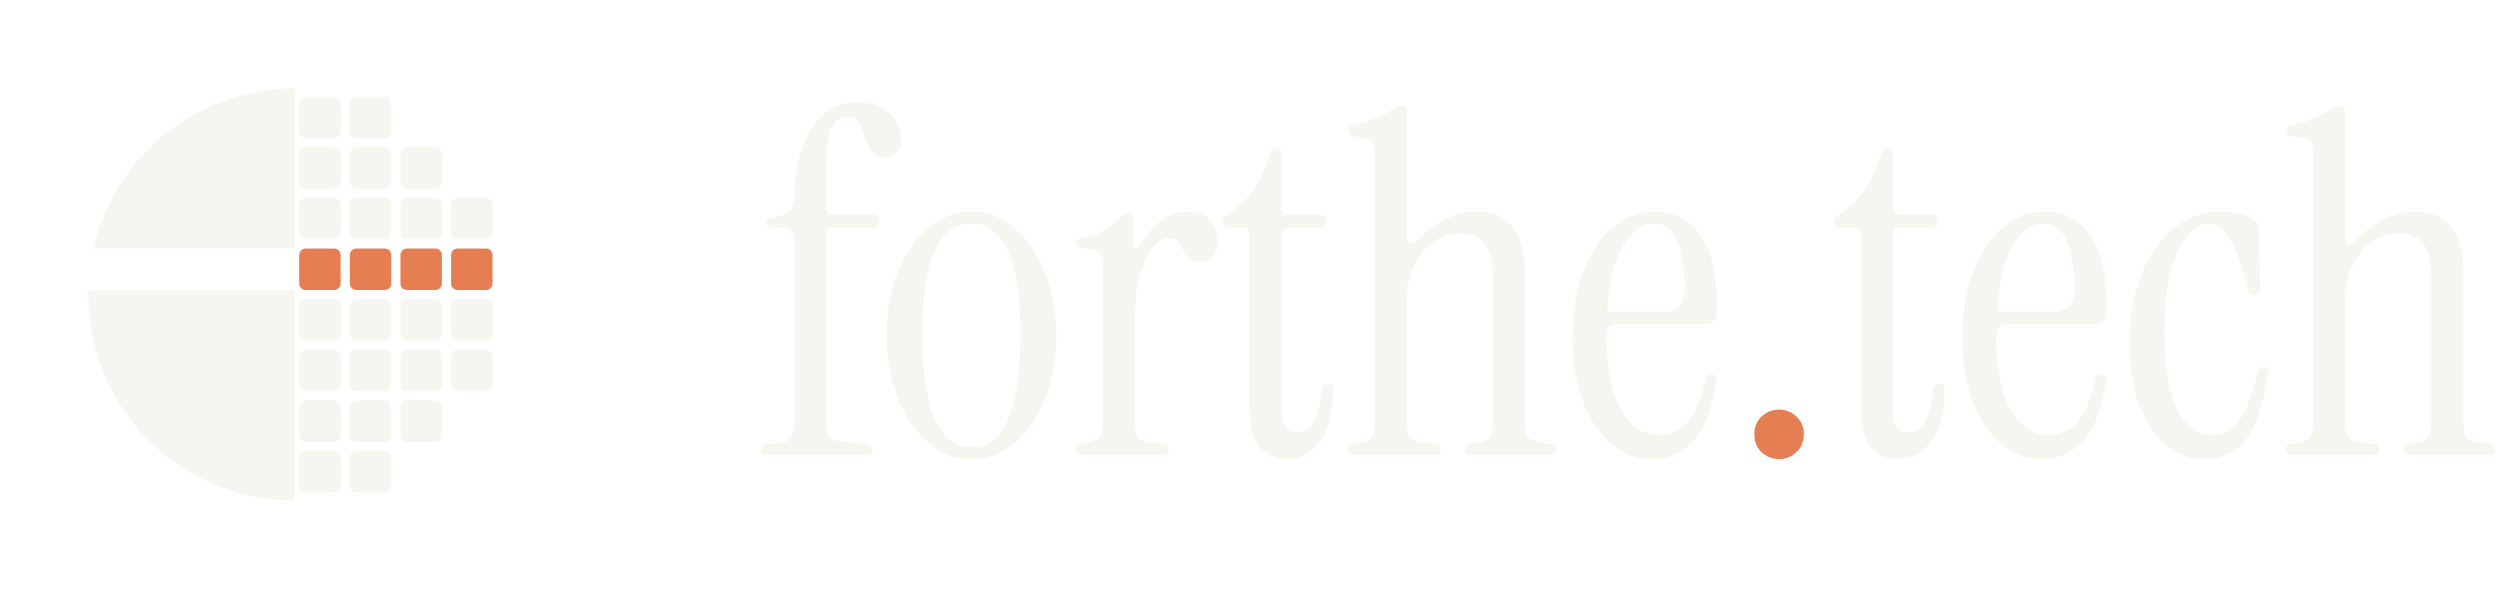
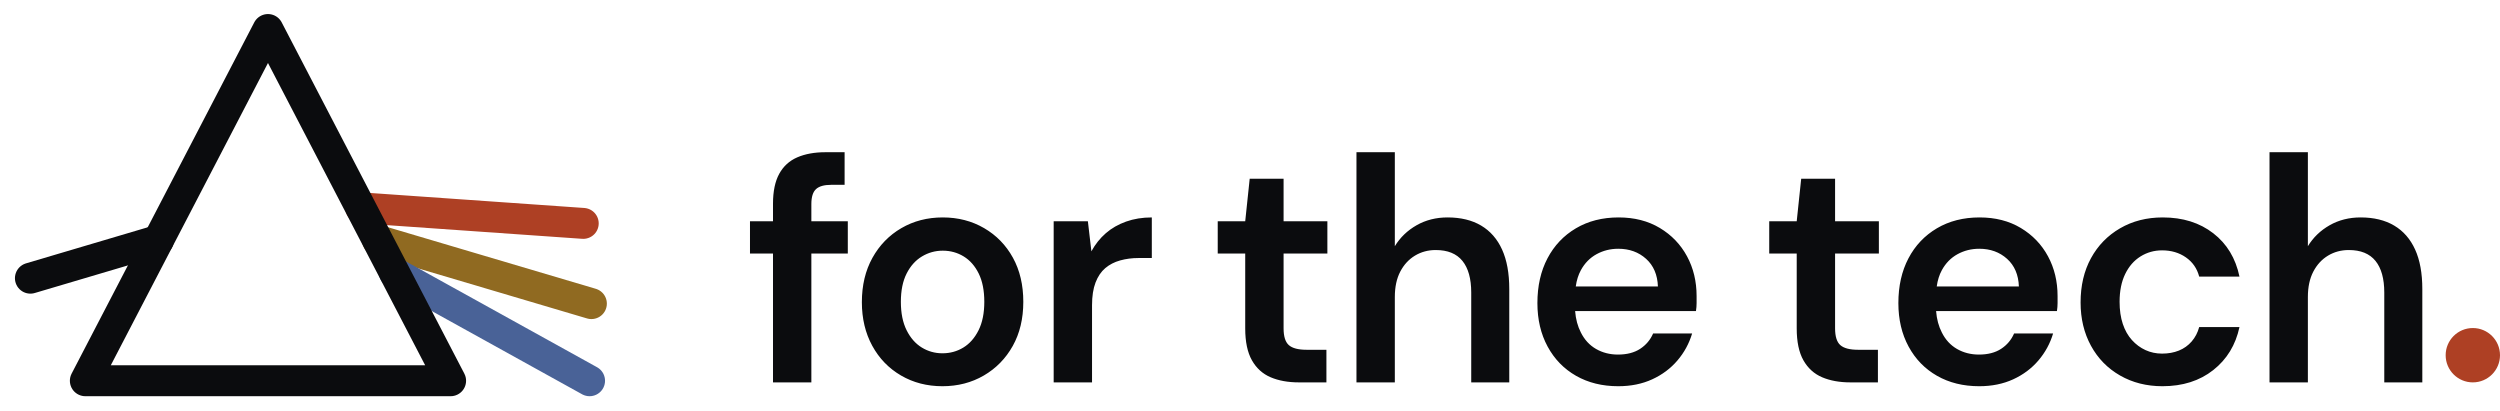
- <svg xmlns="http://www.w3.org/2000/svg" viewBox="0 0 530.4 125" role="img" aria-label="forthe.tech">
-   <g transform="translate(0 0) scale(3.90625)">
-     <g fill="#F7F5EF">
-       <path d="M16 4.8A11.2 11.2 0 0 0 5.083 13.5H16Z" />
-       <path d="M16 15.75H4.803A11.2 11.2 0 0 0 16 27.2Z" />
-       <rect x="16.25" y="5.25" width="2.25" height="2.25" rx="0.35" />
-       <rect x="16.25" y="8" width="2.25" height="2.25" rx="0.35" />
-       <rect x="16.25" y="10.75" width="2.25" height="2.25" rx="0.35" />
-       <rect x="16.25" y="16.25" width="2.25" height="2.25" rx="0.35" />
-       <rect x="16.25" y="19" width="2.25" height="2.25" rx="0.35" />
-       <rect x="16.25" y="21.75" width="2.25" height="2.25" rx="0.35" />
-       <rect x="16.25" y="24.5" width="2.25" height="2.25" rx="0.35" />
-       <rect x="19" y="5.25" width="2.25" height="2.25" rx="0.35" />
-       <rect x="19" y="8" width="2.25" height="2.25" rx="0.35" />
-       <rect x="19" y="10.75" width="2.25" height="2.25" rx="0.35" />
-       <rect x="19" y="16.25" width="2.25" height="2.25" rx="0.35" />
-       <rect x="19" y="19" width="2.25" height="2.25" rx="0.35" />
-       <rect x="19" y="21.75" width="2.25" height="2.25" rx="0.35" />
-       <rect x="19" y="24.5" width="2.25" height="2.25" rx="0.35" />
-       <rect x="21.75" y="8" width="2.25" height="2.25" rx="0.35" />
-       <rect x="21.75" y="10.75" width="2.25" height="2.25" rx="0.35" />
-       <rect x="21.75" y="16.25" width="2.25" height="2.25" rx="0.35" />
-       <rect x="21.75" y="19" width="2.25" height="2.25" rx="0.35" />
-       <rect x="21.75" y="21.75" width="2.25" height="2.25" rx="0.35" />
-       <rect x="24.5" y="10.75" width="2.25" height="2.25" rx="0.35" />
-       <rect x="24.5" y="16.25" width="2.25" height="2.25" rx="0.35" />
-       <rect x="24.5" y="19" width="2.25" height="2.25" rx="0.35" />
-     </g>
-     <g fill="#E67E54">
-       <rect x="16.25" y="13.5" width="2.25" height="2.25" rx="0.35" />
-       <rect x="19" y="13.5" width="2.25" height="2.25" rx="0.35" />
-       <rect x="21.75" y="13.5" width="2.25" height="2.25" rx="0.35" />
-       <rect x="24.5" y="13.5" width="2.25" height="2.25" rx="0.35" />
-     </g>
+ <svg xmlns="http://www.w3.org/2000/svg" viewBox="0 0 390 64" fill="none" role="img" aria-label="forthe.tech">
+   <g transform="translate(0, 0)">
+     <svg width="97" height="64" viewBox="-2.01 1.9 44.13 29.2" fill="none" stroke-linecap="round" stroke-linejoin="round" role="img" aria-label="forthe.tech prism mark">
+       <path d="M0.09 21.70L9.20 19.00" stroke="#0B0C0E" stroke-width="2.2" />
+       <path d="M23.60 16.69L39.44 17.80" stroke="#AE4024" stroke-width="2.2" />
+       <path d="M24.80 19.00L40.02 23.51" stroke="#906A21" stroke-width="2.2" />
+       <path d="M26.00 21.31L39.89 29.00" stroke="#496297" stroke-width="2.2" />
+       <path d="M17 4L30 29L4 29Z" stroke="#0B0C0E" stroke-width="2.2" />
+     </svg>
  </g>
-   <g transform="translate(160 96.5) scale(1)">
-     <g fill="#F7F5EF">
-       <path d="M8.5 -6.7V-45.8Q8.5 -48.2 6.1 -48.2H3.8Q2.6 -48.2 2.6 -49.2Q2.6 -50.2 3.8 -50.3Q8.5 -50.8 8.5 -54.4V-55.0Q8.5 -60.2 10.05 -64.7Q11.6 -69.2 14.55 -72.0Q17.5 -74.8 21.8 -74.8Q25.8 -74.8 28.5 -72.5Q31.2 -70.2 31.2 -67.0Q31.2 -65.1 30.25 -64.15Q29.3 -63.2 27.7 -63.2Q25.7 -63.2 24.85 -64.5Q24.0 -65.8 23.5 -67.45Q23.0 -69.1 22.25 -70.4Q21.5 -71.7 19.6 -71.7Q17.6 -71.7 16.45 -69.45Q15.3 -67.2 15.3 -61.0V-52.2Q15.3 -51.0 16.5 -51.0H25.1Q26.6 -51.0 26.6 -49.6Q26.6 -48.2 25.1 -48.2H16.5Q15.3 -48.2 15.3 -47.0V-6.7Q15.3 -4.6 15.95 -3.8Q16.6 -3.0 18.7 -2.8L24.0 -2.3Q25.1 -2.1 25.1 -1.2Q25.1 0.0 23.6 0.0H2.8Q1.3 0.0 1.3 -1.1Q1.3 -2.2 2.6 -2.3L5.1 -2.5Q7.2 -2.7 7.85 -3.65Q8.5 -4.6 8.5 -6.7Z" />
-       <path d="M46.1 0.9Q41.0 0.9 36.95 -2.55Q32.9 -6.0 30.5 -12.0Q28.1 -18.0 28.1 -25.4Q28.1 -32.8 30.5 -38.7Q32.9 -44.6 37.0 -48.1Q41.1 -51.6 46.1 -51.6Q51.2 -51.6 55.25 -48.1Q59.3 -44.6 61.7 -38.7Q64.1 -32.8 64.1 -25.4Q64.1 -18.0 61.75 -12.0Q59.4 -6.0 55.3 -2.55Q51.2 0.9 46.1 0.9ZM46.1 -1.6Q56.5 -1.6 56.5 -25.4Q56.5 -49.1 46.1 -49.1Q35.7 -49.1 35.7 -25.4Q35.7 -1.6 46.1 -1.6Z" />
-       <path d="M82 -44.6Q86.1 -51.6 91.9 -51.6Q95.2 -51.6 96.8 -49.65Q98.4 -47.7 98.4 -45.3Q98.4 -43.4 97.45 -42.2Q96.5 -41.0 94.5 -41.0Q92.9 -41.0 92.15 -41.75Q91.4 -42.5 90.95 -43.5Q90.5 -44.5 89.9 -45.25Q89.3 -46.0 87.9 -46.0Q86.1 -46.0 84.5 -43.85Q82.9 -41.7 81.85 -38.1Q80.8 -34.5 80.8 -29.9V-6.7Q80.8 -4.6 81.45 -3.7Q82.1 -2.8 84.2 -2.6L86.9 -2.3Q88 -2.1 88 -1.2Q88 0.0 86.5 0.0H69.6Q68.1 0.0 68.1 -1.1Q68.1 -2.0 69.4 -2.3L70.6 -2.5Q72.7 -2.9 73.35 -3.75Q74 -4.6 74 -6.7V-40.3Q74 -42.1 73.45 -42.75Q72.9 -43.4 71.5 -43.6L69.4 -43.9Q68.1 -44.0 68.1 -45.0Q68.1 -45.8 69.7 -46.1Q72.8 -46.6 74.45 -47.7Q76.1 -48.8 77.9 -50.4Q78.8 -51.3 79.4 -51.3Q80.3 -51.3 80.3 -50.1V-44.7Q80.3 -44.0 80.9 -43.85Q81.5 -43.7 82 -44.6Z" />
-       <path d="M113.1 0.9Q109.6 0.9 107.35 -1.55Q105.1 -4.0 105.1 -9.6V-47.0Q105.1 -48.2 103.9 -48.2H101.0Q99.4 -48.2 99.4 -49.4Q99.4 -50.2 100.3 -50.8Q103.6 -53.1 105.6 -55.75Q107.6 -58.4 109.1 -63.0Q109.8 -65.1 110.8 -65.1Q111.9 -65.1 111.9 -63.5V-52.4Q111.9 -51.0 113.3 -51.0H119.8Q121.4 -51.0 121.4 -49.6Q121.4 -48.2 119.8 -48.2H113.3Q111.9 -48.2 111.9 -46.8V-9.5Q111.9 -7.3 112.6 -6.05Q113.3 -4.8 115.2 -4.8Q117.3 -4.8 118.65 -6.9Q120.0 -9.0 120.4 -13.7Q120.6 -15.1 121.7 -15.1Q122.9 -15.1 122.9 -13.6Q122.6 -5.9 119.75 -2.5Q116.9 0.9 113.1 0.9Z" />
-       <path d="M127 0.0Q125.8 0.0 125.8 -1.1Q125.8 -2.1 126.9 -2.3L128.3 -2.5Q130.4 -2.8 131.05 -3.7Q131.7 -4.6 131.7 -6.7V-64.0Q131.7 -65.8 131.15 -66.45Q130.6 -67.1 129.2 -67.3L127.1 -67.6Q126 -67.8 126 -68.8Q126 -69.8 127.1 -70.0Q129.9 -70.6 131.8 -71.4Q133.7 -72.2 135.0 -73.0Q136.6 -74.0 137.4 -74.0Q138.5 -74.0 138.5 -72.4V-45.9Q138.5 -45.0 139.1 -44.85Q139.7 -44.7 140.6 -45.5Q144.4 -49.0 147.3 -50.3Q150.2 -51.6 153.4 -51.6Q158.1 -51.6 160.8 -48.45Q163.5 -45.3 163.5 -39.2V-6.7Q163.5 -4.6 164.15 -3.75Q164.8 -2.9 166.9 -2.6L169.1 -2.3Q170.2 -2.1 170.2 -1.1Q170.2 0.0 169.0 0.0H152.2Q150.8 0.0 150.8 -1.1Q150.8 -2.1 151.9 -2.3L153.3 -2.5Q155.4 -2.8 156.05 -3.7Q156.7 -4.6 156.7 -6.7V-38.1Q156.7 -43.0 154.9 -45.0Q153.1 -47.0 149.8 -47.0Q146.6 -47.0 144.05 -45.15Q141.5 -43.3 140.0 -40.25Q138.5 -37.2 138.5 -33.5V-6.7Q138.5 -4.6 139.15 -3.7Q139.8 -2.8 141.9 -2.6L144.6 -2.3Q145.7 -2.1 145.7 -1.1Q145.7 0.0 144.5 0.0Z" />
-       <path d="M190.5 0.9Q185.7 0.9 181.9 -2.3Q178.1 -5.5 175.85 -11.35Q173.6 -17.2 173.6 -24.9Q173.6 -32.8 175.9 -38.8Q178.2 -44.8 182.2 -48.2Q186.2 -51.6 191.1 -51.6Q197.0 -51.6 200.65 -46.75Q204.3 -41.9 204.3 -31.0Q204.3 -27.7 201.8 -27.7H182.8Q180.8 -27.7 180.8 -25.4Q180.8 -14.8 183.9 -9.5Q187.0 -4.2 191.8 -4.2Q195.6 -4.2 198.0 -6.9Q200.4 -9.6 201.9 -16.0Q202.2 -17.1 203.2 -17.1Q204.4 -17.1 204.1 -15.1Q202.5 -6.2 199.0 -2.65Q195.5 0.9 190.5 0.9ZM182.5 -30.2H192.6Q197.4 -30.2 197.4 -35.2Q197.4 -41.7 195.8 -45.4Q194.2 -49.1 191.0 -49.1Q187.1 -49.1 184.45 -44.6Q181.8 -40.1 181.0 -31.8Q180.8 -30.2 182.5 -30.2Z" />
-       <path d="M242.8 0.9Q239.3 0.9 237.05 -1.55Q234.8 -4.0 234.8 -9.6V-47.0Q234.8 -48.2 233.6 -48.2H230.7Q229.1 -48.2 229.1 -49.4Q229.1 -50.2 230 -50.8Q233.3 -53.1 235.3 -55.75Q237.3 -58.4 238.8 -63.0Q239.5 -65.1 240.5 -65.1Q241.6 -65.1 241.6 -63.5V-52.4Q241.6 -51.0 243 -51.0H249.5Q251.1 -51.0 251.1 -49.6Q251.1 -48.2 249.5 -48.2H243Q241.6 -48.2 241.6 -46.8V-9.5Q241.6 -7.3 242.3 -6.05Q243 -4.8 244.9 -4.8Q247 -4.8 248.35 -6.9Q249.7 -9.0 250.1 -13.7Q250.3 -15.1 251.4 -15.1Q252.6 -15.1 252.6 -13.6Q252.3 -5.9 249.45 -2.5Q246.6 0.9 242.8 0.9Z" />
-       <path d="M273.2 0.9Q268.4 0.9 264.6 -2.3Q260.8 -5.5 258.55 -11.35Q256.3 -17.2 256.3 -24.9Q256.3 -32.8 258.6 -38.8Q260.9 -44.8 264.9 -48.2Q268.9 -51.6 273.8 -51.6Q279.7 -51.6 283.35 -46.75Q287.0 -41.9 287.0 -31.0Q287.0 -27.7 284.5 -27.7H265.5Q263.5 -27.7 263.5 -25.4Q263.5 -14.8 266.6 -9.5Q269.7 -4.2 274.5 -4.2Q278.3 -4.2 280.7 -6.9Q283.1 -9.6 284.6 -16.0Q284.9 -17.1 285.9 -17.1Q287.1 -17.1 286.8 -15.1Q285.2 -6.2 281.7 -2.65Q278.2 0.9 273.2 0.9ZM265.2 -30.2H275.3Q280.1 -30.2 280.1 -35.2Q280.1 -41.7 278.5 -45.4Q276.9 -49.1 273.7 -49.1Q269.8 -49.1 267.15 -44.6Q264.5 -40.1 263.7 -31.8Q263.5 -30.2 265.2 -30.2Z" />
-       <path d="M307.5 0.9Q303.1 0.9 299.55 -2.05Q296.0 -5.0 293.9 -10.5Q291.8 -16.0 291.8 -23.6Q291.8 -32.1 294.35 -38.4Q296.9 -44.7 301.3 -48.15Q305.7 -51.6 311.1 -51.6Q315.7 -51.6 318.3 -49.8Q319.3 -49.1 319.3 -47.6L319.5 -35.4Q319.5 -33.9 318.3 -33.9Q317.2 -33.9 316.9 -35.2Q315.5 -40.7 314.2 -43.7Q312.9 -46.7 311.5 -47.85Q310.1 -49.0 308.4 -49.0Q306.4 -49.0 304.25 -46.7Q302.1 -44.4 300.65 -39.25Q299.2 -34.1 299.2 -25.7Q299.2 -15.0 301.95 -9.6Q304.7 -4.2 309.1 -4.2Q312.6 -4.2 314.95 -7.1Q317.3 -10.0 319.0 -17.6Q319.3 -18.7 320.2 -18.7Q321.4 -18.7 321.1 -16.7Q320.0 -9.7 318.05 -5.85Q316.1 -2.0 313.45 -0.55Q310.8 0.9 307.5 0.9Z" />
-       <path d="M326.1 0.0Q324.9 0.0 324.9 -1.1Q324.9 -2.1 326 -2.3L327.4 -2.5Q329.5 -2.8 330.15 -3.7Q330.8 -4.6 330.8 -6.7V-64.0Q330.8 -65.8 330.25 -66.45Q329.7 -67.1 328.3 -67.3L326.2 -67.6Q325.1 -67.8 325.1 -68.8Q325.1 -69.8 326.2 -70.0Q329 -70.6 330.9 -71.4Q332.8 -72.2 334.1 -73.0Q335.7 -74.0 336.5 -74.0Q337.6 -74.0 337.6 -72.4V-45.9Q337.6 -45.0 338.2 -44.85Q338.8 -44.7 339.7 -45.5Q343.5 -49.0 346.4 -50.3Q349.3 -51.6 352.5 -51.6Q357.2 -51.6 359.9 -48.45Q362.6 -45.3 362.6 -39.2V-6.7Q362.6 -4.6 363.25 -3.75Q363.9 -2.9 366 -2.6L368.2 -2.3Q369.3 -2.1 369.3 -1.1Q369.3 0.0 368.1 0.0H351.3Q349.9 0.0 349.9 -1.1Q349.9 -2.1 351 -2.3L352.4 -2.5Q354.5 -2.8 355.15 -3.7Q355.8 -4.6 355.8 -6.7V-38.1Q355.8 -43.0 354.0 -45.0Q352.2 -47.0 348.9 -47.0Q345.7 -47.0 343.15 -45.15Q340.6 -43.3 339.1 -40.25Q337.6 -37.2 337.6 -33.5V-6.7Q337.6 -4.6 338.25 -3.7Q338.9 -2.8 341 -2.6L343.7 -2.3Q344.8 -2.1 344.8 -1.1Q344.8 0.0 343.6 0.0Z" />
-     </g>
-     <g fill="#E67E54">
-       <path d="M217.5 0.9Q215.3 0.9 213.75 -0.55Q212.2 -2.0 212.2 -4.4Q212.2 -6.7 213.75 -8.15Q215.3 -9.6 217.5 -9.6Q219.5 -9.6 221.1 -8.15Q222.7 -6.7 222.7 -4.4Q222.7 -2.0 221.1 -0.55Q219.5 0.9 217.5 0.9Z" />
-     </g>
+   <g transform="translate(116, 21.7)">
+     <svg width="274" height="39" viewBox="0 -760 5494.4 780" fill="none" role="img" aria-label="for the tech.">
+       <path d="M92.0 0V-403H20.0V-504H92.0V-559Q92.0 -617 111.5 -652.5Q131.0 -688 168.0 -704.0Q205.0 -720 256.0 -720H316.0V-618H274.0Q241.0 -618 226.5 -604.5Q212.0 -591 212.0 -558V-504H326.0V-403H212.0V0Z M622.0 12Q550.0 12 492.5 -21.5Q435.0 -55 402.5 -114.5Q370.0 -174 370.0 -251Q370.0 -330 403.0 -389.5Q436.0 -449 493.5 -482.5Q551.0 -516 623.0 -516Q695.0 -516 752.5 -482.5Q810.0 -449 842.5 -390.0Q875.0 -331 875.0 -252Q875.0 -173 842.0 -114.0Q809.0 -55 751.5 -21.5Q694.0 12 622.0 12ZM622.0 -91Q658.0 -91 687.5 -109.0Q717.0 -127 735.0 -163.0Q753.0 -199 753.0 -252Q753.0 -305 735.5 -340.5Q718.0 -376 688.5 -394.0Q659.0 -412 623.0 -412Q588.0 -412 558.0 -394.0Q528.0 -376 510.0 -340.5Q492.0 -305 492.0 -252Q492.0 -199 510.0 -163.0Q528.0 -127 557.5 -109.0Q587.0 -91 622.0 -91Z M970.0 0V-504H1077.0L1088.0 -410Q1106.0 -443 1133.0 -466.5Q1160.0 -490 1196.5 -503.0Q1233.0 -516 1277.0 -516V-389H1235.0Q1205.0 -389 1178.0 -381.5Q1151.0 -374 1131.5 -357.5Q1112.0 -341 1101.0 -312.5Q1090.0 -284 1090.0 -241V0Z M1737.2 0Q1686.2 0 1648.7 -16.0Q1611.2 -32 1590.2 -69.0Q1569.2 -106 1569.2 -169V-403H1483.2V-504H1569.2L1583.2 -637H1689.2V-504H1826.2V-403H1689.2V-169Q1689.2 -131 1705.7 -116.5Q1722.2 -102 1761.2 -102H1823.2V0Z M1917.2 0V-720H2037.2V-426Q2062.2 -467 2105.2 -491.5Q2148.2 -516 2202.2 -516Q2264.2 -516 2307.2 -490.5Q2350.2 -465 2372.7 -415.5Q2395.2 -366 2395.2 -292V0H2276.2V-281Q2276.2 -346 2248.7 -380.0Q2221.2 -414 2165.2 -414Q2129.2 -414 2100.2 -396.5Q2071.2 -379 2054.2 -346.5Q2037.2 -314 2037.2 -267V0Z M2736.2 12Q2661.2 12 2604.2 -20.5Q2547.2 -53 2515.2 -112.0Q2483.2 -171 2483.2 -248Q2483.2 -328 2514.7 -388.0Q2546.2 -448 2603.7 -482.0Q2661.2 -516 2737.2 -516Q2811.2 -516 2866.2 -483.0Q2921.2 -450 2951.2 -394.5Q2981.2 -339 2981.2 -270V-248Q2981.2 -236 2979.2 -223H2601.2Q2604.2 -185 2619.2 -156Q2636.2 -122 2666.7 -104.5Q2697.2 -87 2735.2 -87Q2777.2 -87 2804.7 -105.0Q2832.2 -123 2845.2 -153H2967.2Q2953.2 -106 2921.2 -68.5Q2889.2 -31 2842.2 -9.5Q2795.2 12 2736.2 12ZM2603.2 -300H2860.2Q2858.2 -355 2823.2 -386.5Q2788.2 -418 2736.2 -418Q2699.2 -418 2668.2 -401.0Q2637.2 -384 2619.2 -351Q2607.2 -329 2603.2 -300Z M3462.39 0Q3411.39 0 3373.89 -16.0Q3336.39 -32 3315.39 -69.0Q3294.39 -106 3294.39 -169V-403H3208.39V-504H3294.39L3308.39 -637H3414.39V-504H3551.39V-403H3414.39V-169Q3414.39 -131 3430.89 -116.5Q3447.39 -102 3486.39 -102H3548.39V0Z M3865.39 12Q3790.39 12 3733.39 -20.5Q3676.39 -53 3644.39 -112.0Q3612.39 -171 3612.39 -248Q3612.39 -328 3643.89 -388.0Q3675.39 -448 3732.89 -482.0Q3790.39 -516 3866.39 -516Q3940.39 -516 3995.39 -483.0Q4050.39 -450 4080.39 -394.5Q4110.4 -339 4110.4 -270V-248Q4110.4 -236 4108.4 -223H3730.39Q3733.39 -185 3748.39 -156Q3765.39 -122 3795.89 -104.5Q3826.39 -87 3864.39 -87Q3906.39 -87 3933.89 -105.0Q3961.39 -123 3974.39 -153H4096.4Q4082.39 -106 4050.39 -68.5Q4018.39 -31 3971.39 -9.5Q3924.39 12 3865.39 12ZM3732.39 -300H3989.39Q3987.39 -355 3952.39 -386.5Q3917.39 -418 3865.39 -418Q3828.39 -418 3797.39 -401.0Q3766.39 -384 3748.39 -351Q3736.39 -329 3732.39 -300Z M4438.4 12Q4364.4 12 4305.9 -21.5Q4247.4 -55 4214.9 -114.5Q4182.4 -174 4182.4 -250Q4182.4 -329 4214.9 -388.5Q4247.4 -448 4305.9 -482.0Q4364.4 -516 4439.4 -516Q4533.4 -516 4597.4 -466.5Q4661.4 -417 4679.4 -331H4553.4Q4543.4 -369 4511.9 -391.0Q4480.4 -413 4437.4 -413Q4400.4 -413 4369.9 -394.0Q4339.4 -375 4321.9 -339.0Q4304.4 -303 4304.4 -252Q4304.4 -213 4314.4 -183.0Q4324.4 -153 4342.9 -132.5Q4361.4 -112 4385.4 -101.0Q4409.4 -90 4437.4 -90Q4466.4 -90 4489.9 -99.5Q4513.4 -109 4529.9 -128.0Q4546.4 -147 4553.4 -173H4679.4Q4661.4 -89 4597.4 -38.5Q4533.4 12 4438.4 12Z M4773.4 0V-720H4893.4V-426Q4918.4 -467 4961.4 -491.5Q5004.4 -516 5058.4 -516Q5120.4 -516 5163.4 -490.5Q5206.4 -465 5228.9 -415.5Q5251.4 -366 5251.4 -292V0H5132.4V-281Q5132.4 -346 5104.9 -380.0Q5077.4 -414 5021.4 -414Q4985.4 -414 4956.4 -396.5Q4927.4 -379 4910.4 -346.5Q4893.4 -314 4893.4 -267V0Z" fill="#0B0C0E" />
+       <circle cx="5409.4" cy="-85" r="85" fill="#AE4024" />
+     </svg>
  </g>
</svg>
